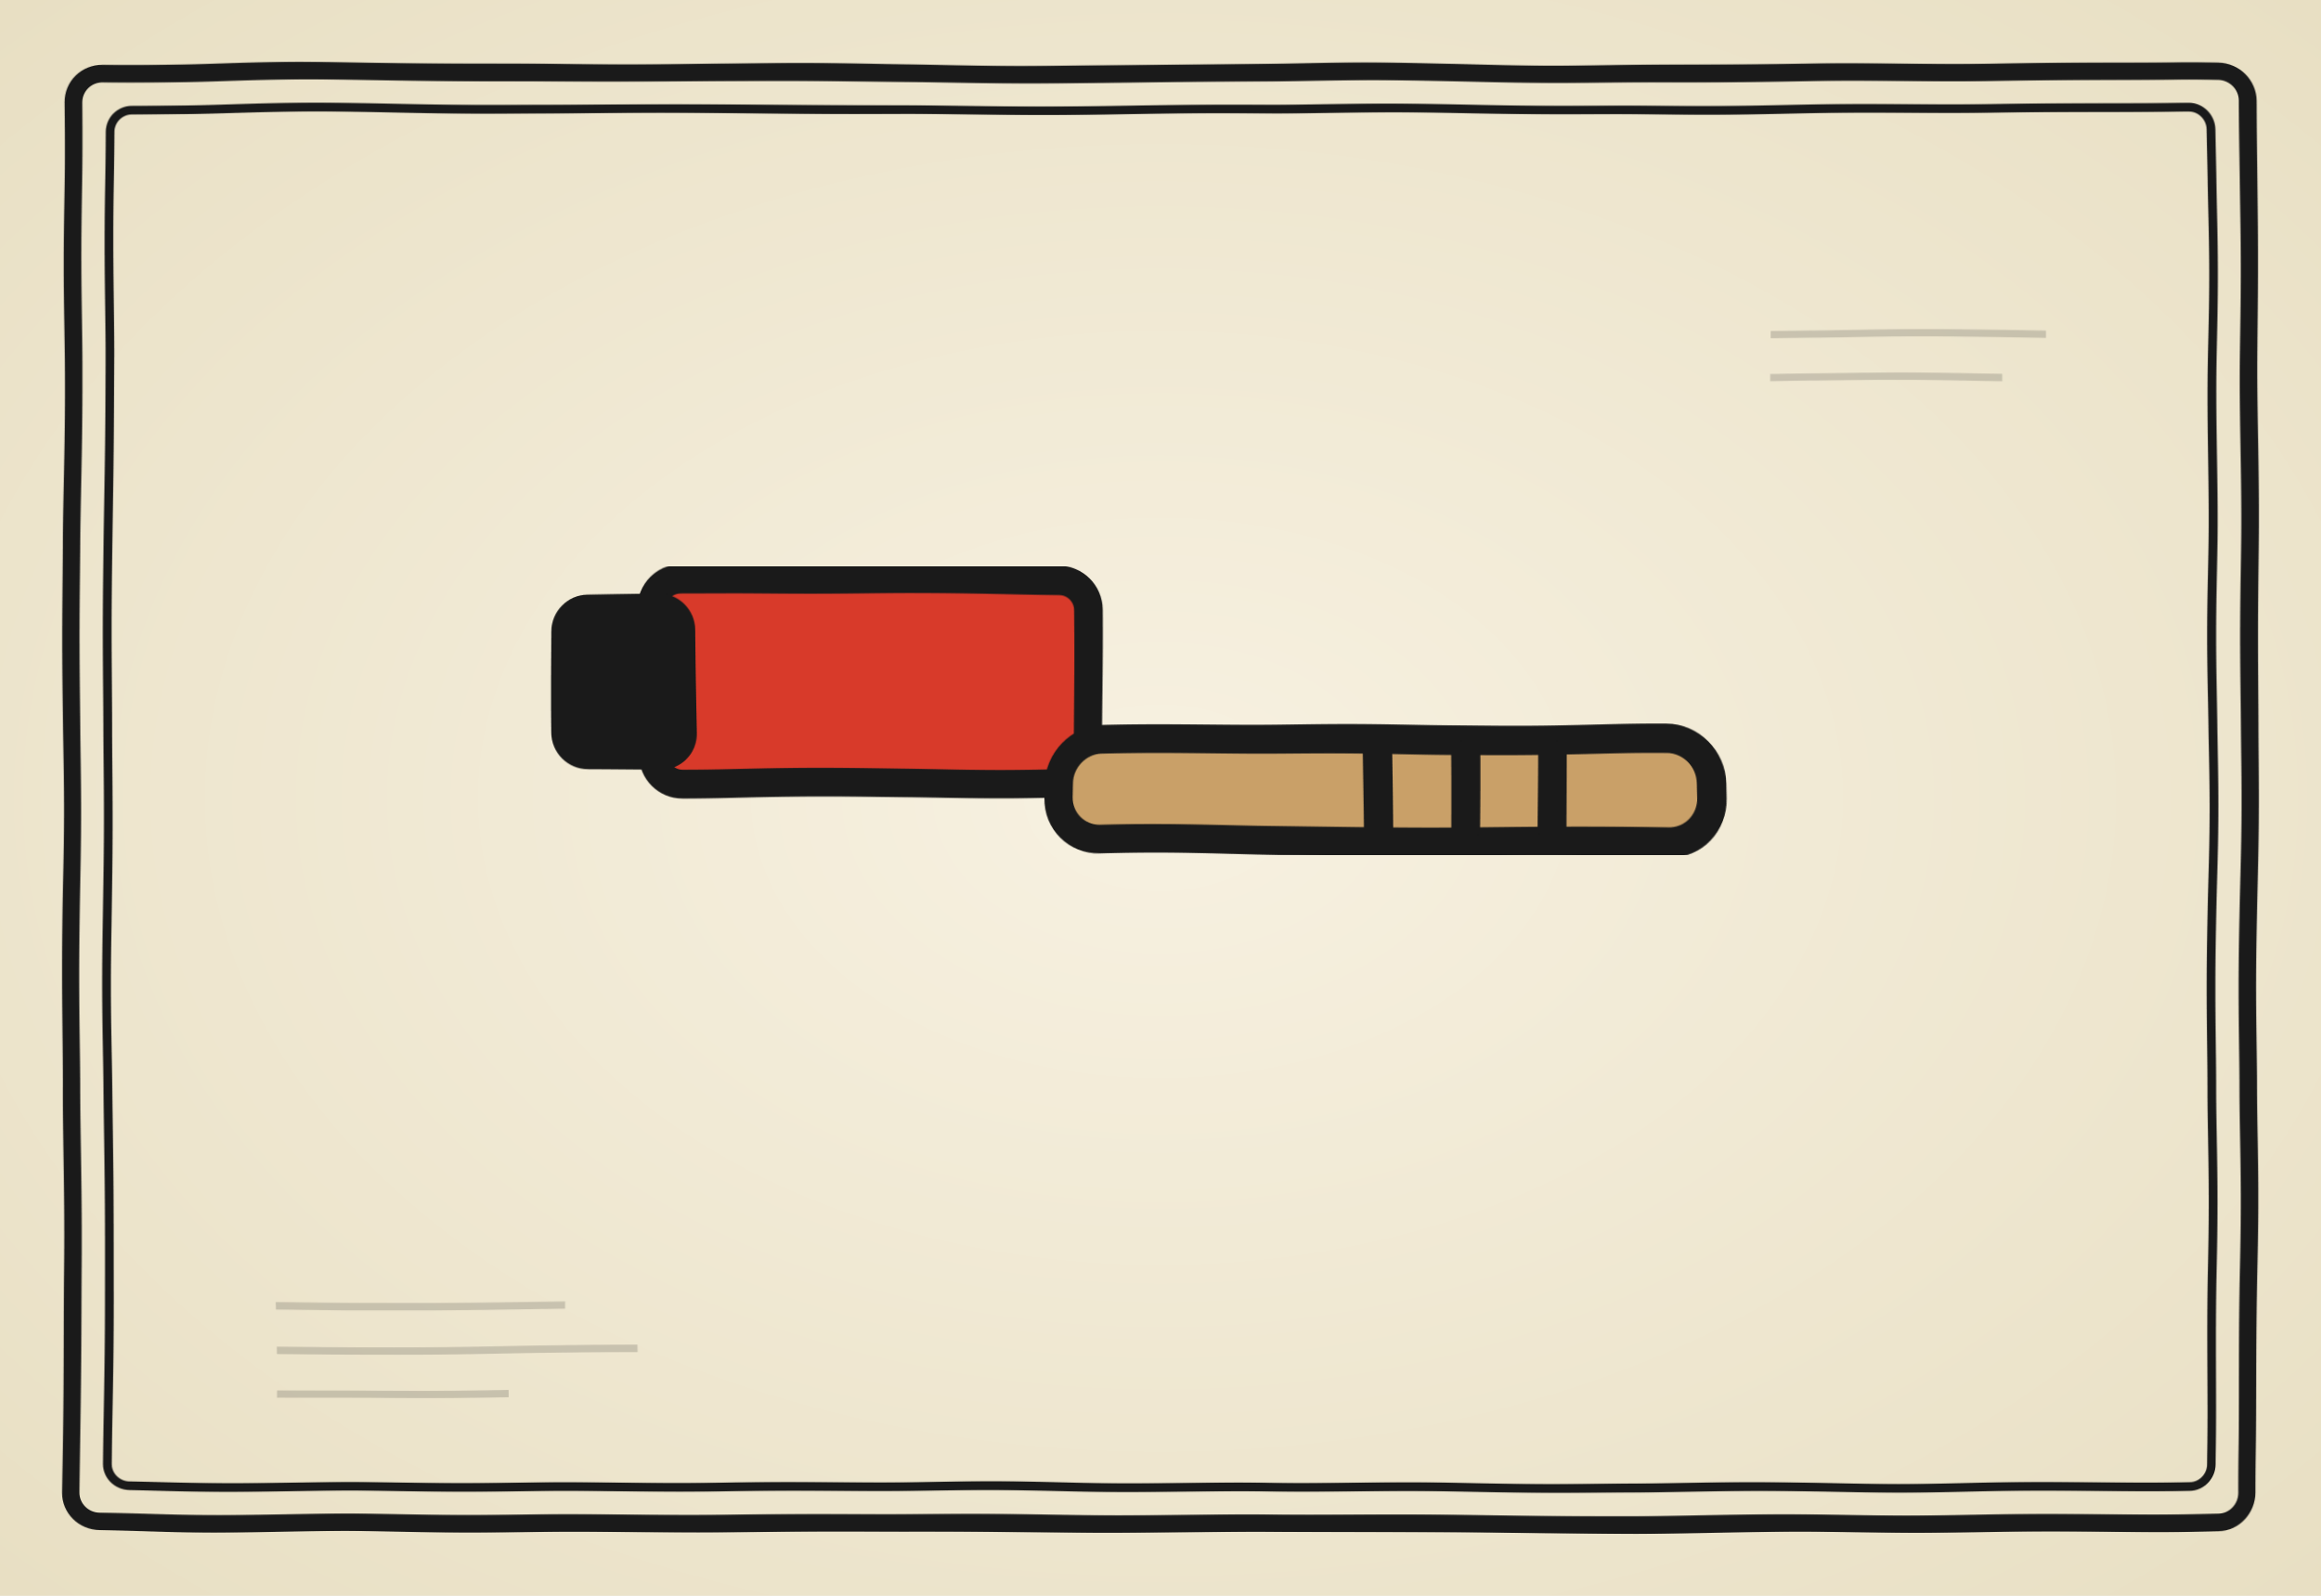
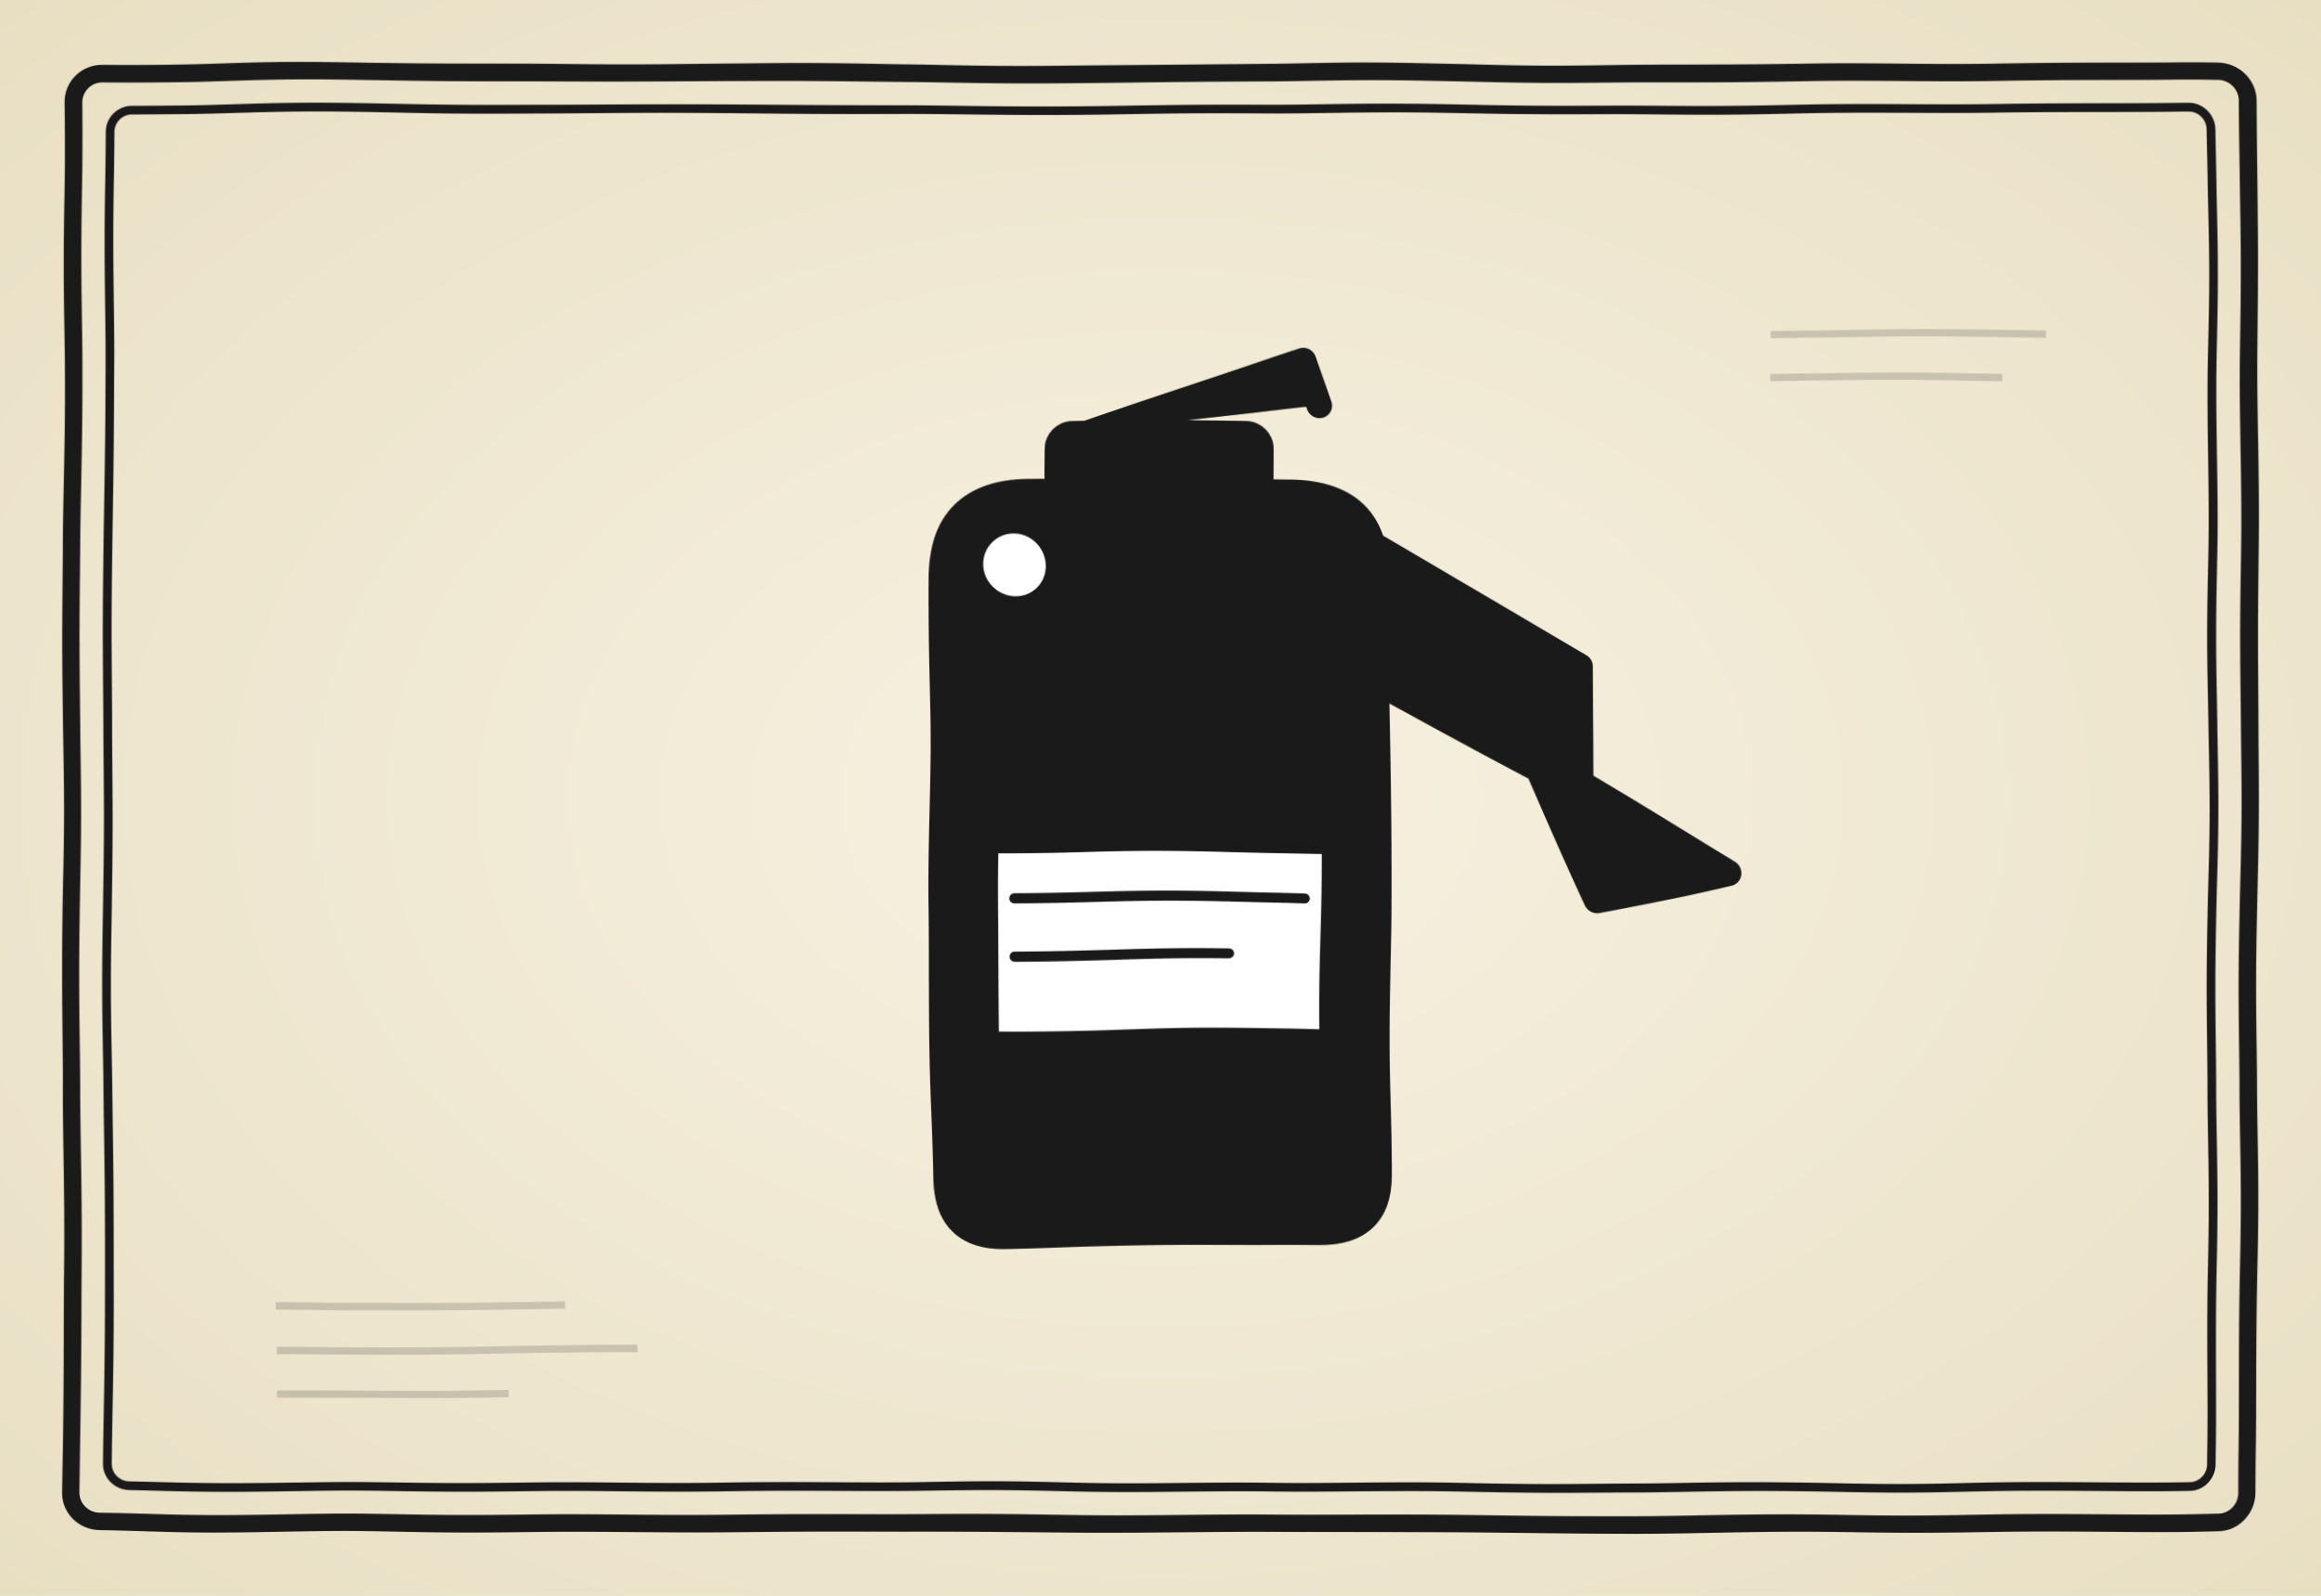
<svg xmlns="http://www.w3.org/2000/svg" viewBox="0 0 320 220" role="img" aria-label="der CO2-Löscher">
  <defs>
    <radialGradient id="paper" cx="50%" cy="50%" r="70%">
      <stop offset="0%" stop-color="#f7f1e1" />
      <stop offset="100%" stop-color="#e8dfc3" />
    </radialGradient>
    <filter id="sketch" x="-5%" y="-5%" width="110%" height="110%">
      <feTurbulence type="fractalNoise" baseFrequency="0.02" numOctaves="2" seed="676" />
      <feDisplacementMap in="SourceGraphic" scale="1.8" />
    </filter>
    <filter id="sketchLight" x="-5%" y="-5%" width="110%" height="110%">
      <feTurbulence type="fractalNoise" baseFrequency="0.04" numOctaves="1" seed="679" />
      <feDisplacementMap in="SourceGraphic" scale="1.1" />
    </filter>
  </defs>
  <rect width="320" height="220" fill="url(#paper)" />
  <g fill="none" stroke="#1a1a1a" stroke-linecap="round" stroke-linejoin="round" filter="url(#sketchLight)">
    <rect x="10" y="10" width="300" height="200" stroke-width="2.4" rx="4" />
    <rect x="15" y="15" width="290" height="190" stroke-width="1.2" rx="3" />
  </g>
  <g stroke="#1a1a1a" stroke-width="1" opacity="0.18" filter="url(#sketchLight)">
    <line x1="38" y1="180" x2="78" y2="180" />
    <line x1="38" y1="186" x2="88" y2="186" />
    <line x1="38" y1="192" x2="70" y2="192" />
    <line x1="244" y1="46" x2="282" y2="46" />
    <line x1="244" y1="52" x2="276" y2="52" />
  </g>
  <g filter="url(#sketch)">
-     <g stroke="#1a1a1a" stroke-width="4" stroke-linejoin="round" stroke-linecap="round" fill="#d83a2a">
-       <rect x="90" y="80" width="60" height="28" rx="4" />
-       <rect x="78" y="84" width="16" height="20" rx="3" fill="#1a1a1a" />
-       <rect x="146" y="102" width="90" height="14" rx="6" fill="#c9a068" />
-       <line x1="190" y1="104" x2="190" y2="114" />
-       <line x1="202" y1="104" x2="202" y2="114" />
-       <line x1="214" y1="104" x2="214" y2="114" />
+     <g stroke="#1a1a1a" stroke-width="3.5" stroke-linejoin="round" stroke-linecap="round">
+       <path d="M 130 80 Q 130 68 142 68 L 178 68 Q 190 68 190 80 L 190 162 Q 190 170 182 170 L 138 170 Q 130 170 130 162 Z" fill="#1a1a1a" />
+       <rect x="136" y="116" width="48" height="28" fill="#ffffff" />
+       <line x1="140" y1="124" x2="180" y2="124" stroke-width="1.4" />
+       <line x1="140" y1="132" x2="170" y2="132" stroke-width="1.4" />
+       <rect x="146" y="60" width="28" height="12" rx="2" fill="#1a1a1a" />
+       <path d="M 150 60 L 180 50 L 182 56" fill="#1a1a1a" />
+       <circle cx="140" cy="78" r="6" fill="#ffffff" />
+       <path d="M 184 72 L 218 92 L 218 108 L 238 120 L 220 124 L 212 106 L 182 90 Z" fill="#1a1a1a" />
    </g>
  </g>
</svg>
